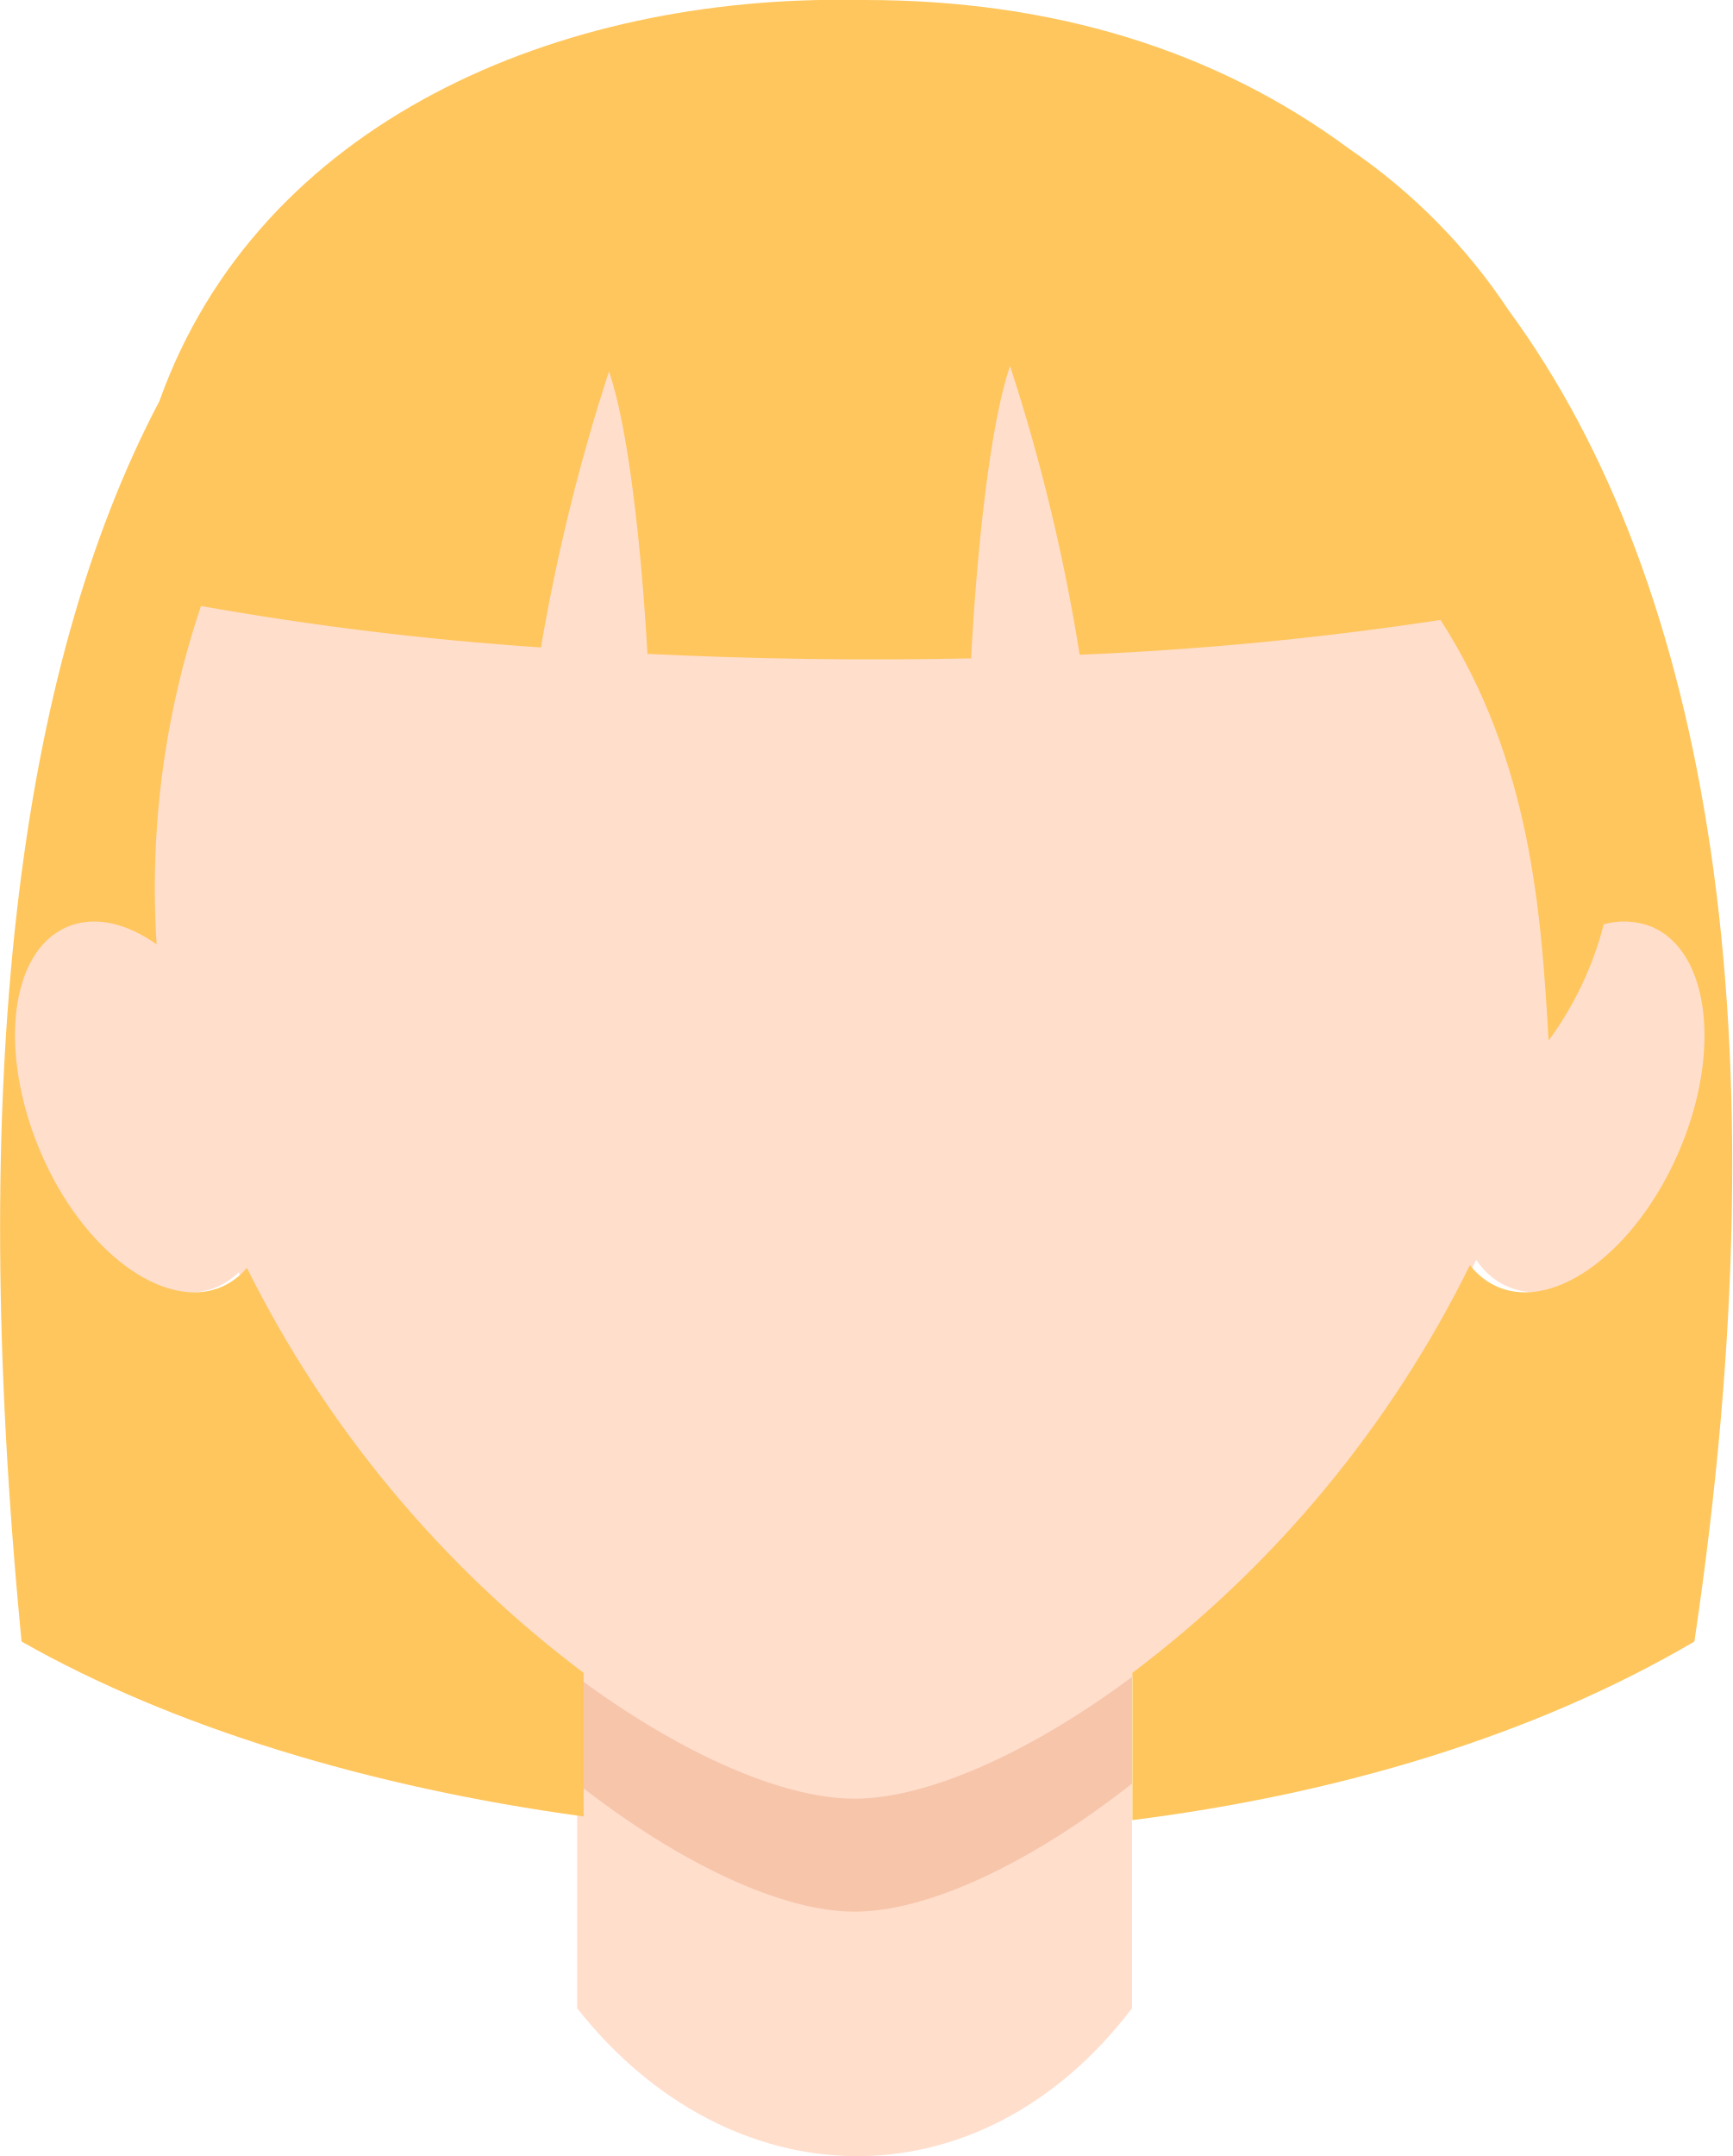
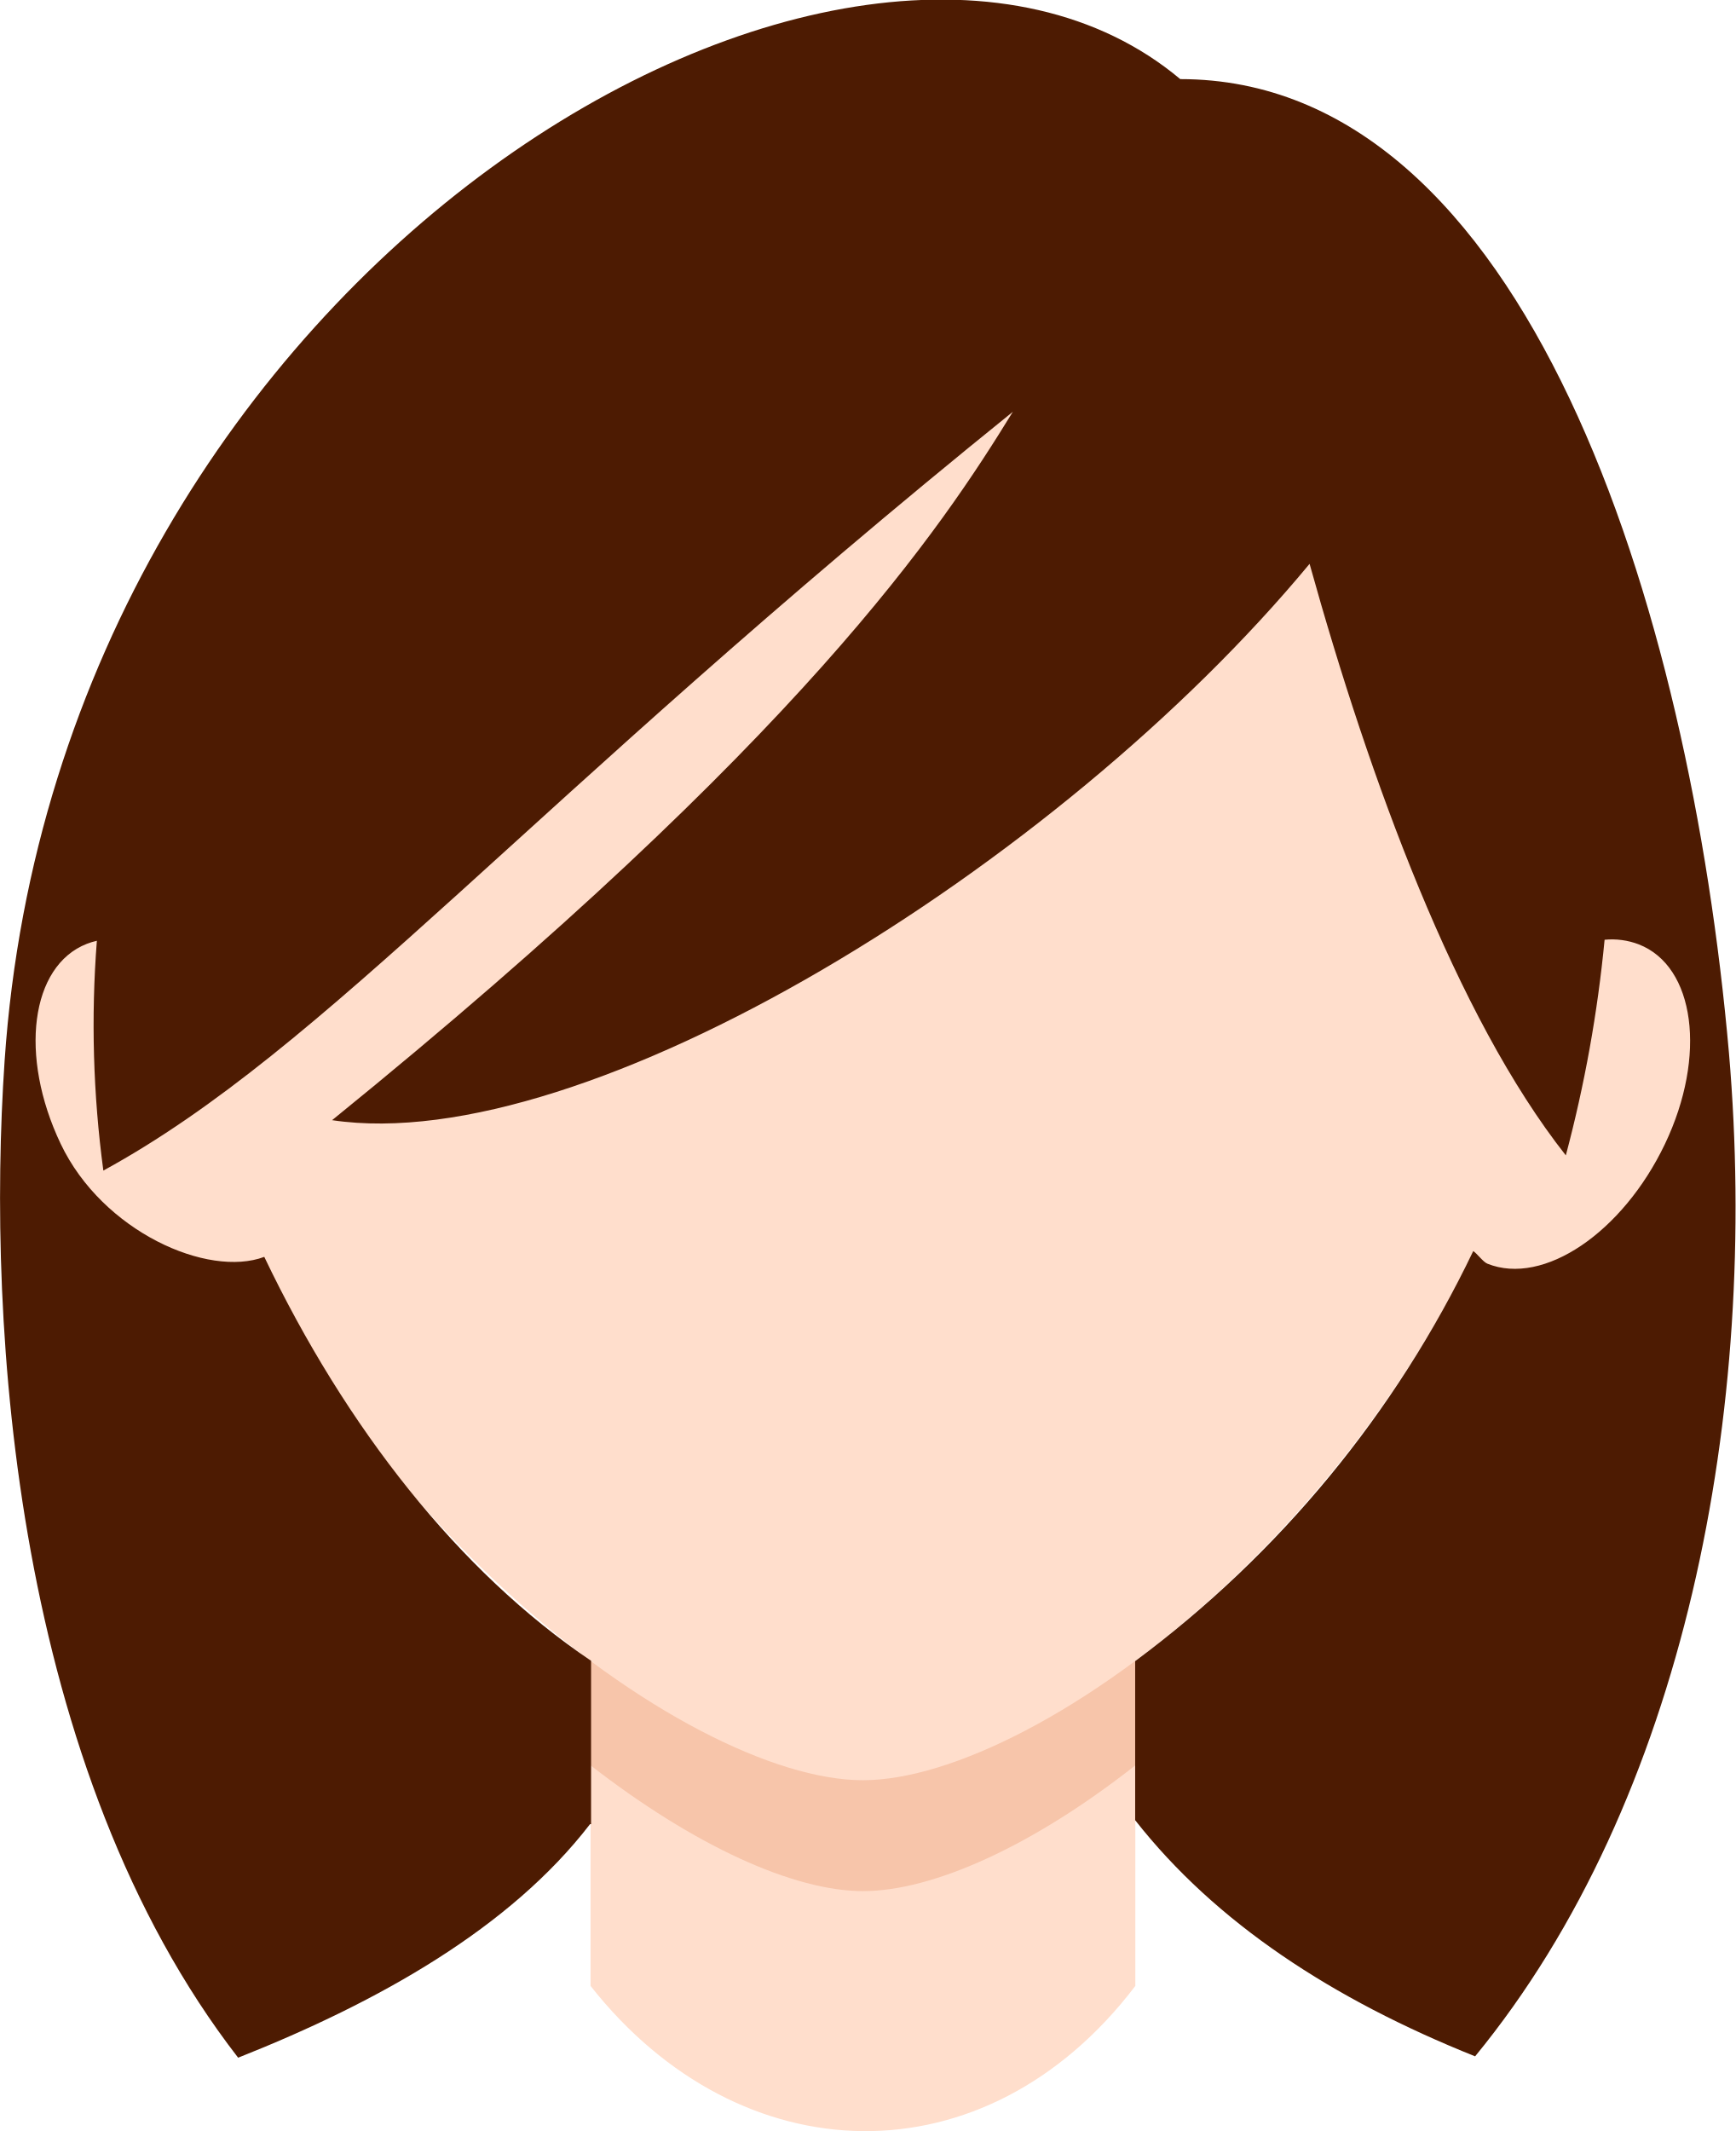
- <svg xmlns="http://www.w3.org/2000/svg" viewBox="0 0 99.56 123.88">
+ <svg xmlns="http://www.w3.org/2000/svg" viewBox="0 0 101.61 124.72">
  <defs>
-     <style>.cls-1,.cls-3{fill:#ffdecc;}.cls-1,.cls-2,.cls-4{fill-rule:evenodd;}.cls-2{fill:#f7c5aa;}.cls-4{fill:#ffc65d;}</style>
+     <style>.cls-1,.cls-3{fill:#ffdecc;}.cls-1,.cls-2,.cls-4{fill-rule:evenodd;}.cls-2{fill:#f7c5aa;}.cls-4{fill:#4d1b02;}</style>
  </defs>
  <g id="Capa_2" data-name="Capa 2">
    <g id="Capa_1-2" data-name="Capa 1">
-       <path class="cls-1" d="M65.06,76.33v39.06c-8.77,11.53-23.12,11.13-31.89,0V76.33C33.17,55.24,65.06,55.24,65.06,76.33Z" />
-       <path class="cls-2" d="M65.06,76.33v26.15c-6,4.72-11.85,7.36-15.94,7.36s-9.91-2.64-15.94-7.36V76.33C33.17,55.24,65.06,55.24,65.06,76.33Z" />
-       <path class="cls-1" d="M49.11,103.35C38.73,103.35,16.8,87,10,63.66,3.18,40.05,16.07,6.2,49.11,6.2S95,40.05,88.2,63.66C81.42,87,59.49,103.35,49.11,103.35Z" />
-       <ellipse class="cls-3" cx="7.99" cy="63.48" rx="6.58" ry="11.38" transform="translate(-24.4 8.31) rotate(-23.24)" />
-       <ellipse class="cls-3" cx="91.15" cy="63.48" rx="11.38" ry="6.58" transform="translate(-3.15 122.18) rotate(-66.76)" />
-       <path class="cls-4" d="M86.72,17.85a33.82,33.82,0,0,0-9.18-9.3C69.94,2.92,60.58,0,49.71,0h-.39C32.1-.33,14.89,7,9.16,23.05,1,38.54-1.89,62.06,1.24,94.32c8.64,4.91,20,8.38,32.3,10.05V96.12A65.72,65.72,0,0,1,14.19,72.85a4,4,0,0,1-1.45,1.09c-3.3,1.42-8-2.06-10.42-7.77S.55,54.68,3.85,53.26c1.54-.66,3.38-.25,5.15,1a50.83,50.83,0,0,1,2.55-19.44A180.39,180.39,0,0,0,31.09,37.2,111.36,111.36,0,0,1,35,21.34c1.1,3.17,1.86,10,2.21,16.23,6.06.3,12.35.39,18.6.26.34-6.4,1.11-13.54,2.24-16.8a108,108,0,0,1,4,16.59,189.82,189.82,0,0,0,20.74-2C88,43.72,88.58,52.48,89,59.79a19.4,19.4,0,0,0,3.17-6.68,4.29,4.29,0,0,1,2.78.15c3.3,1.42,4,7.2,1.54,12.91s-7.12,9.19-10.42,7.77a4.06,4.06,0,0,1-1.59-1.25A65.71,65.71,0,0,1,65.08,96.12v8.46c11.73-1.48,23-4.8,32.3-10.26C102.57,59.47,98.27,33.6,86.72,17.85Z" />
+       <path class="cls-1" d="M66.46,77.17v39.06c-8.77,11.53-23.12,11.13-31.89,0V77.17C34.57,56.08,66.46,56.08,66.46,77.17Z" />
+       <path class="cls-2" d="M66.46,77.17v26.15c-6,4.72-11.85,7.36-15.94,7.36S40.6,108,34.57,103.32V77.17C34.57,56.08,66.46,56.08,66.46,77.17Z" />
+       <path class="cls-1" d="M50.51,104.19c-10.38,0-32.31-16.32-39.09-39.69C4.58,40.89,17.47,7,50.51,7S96.45,40.89,89.6,64.5C82.82,87.87,60.89,104.19,50.51,104.19Z" />
+       <ellipse class="cls-3" cx="9.39" cy="64.32" rx="6.58" ry="11.38" transform="translate(-24.62 8.93) rotate(-23.24)" />
+       <ellipse class="cls-3" cx="92.55" cy="64.33" rx="11.38" ry="6.58" transform="translate(-3.08 123.98) rotate(-66.76)" />
+       <path class="cls-4" d="M101.21,61.63c-2.29-26.1-11.87-57-32.12-57C50-11.37,3.46,15.37.27,62.08c-1.07,15.71.61,41.49,13.67,58.35,8.25-3.27,15.92-7.59,20.6-13.67l.06,0,0-3.9V97.2C26.88,92,20.24,83.54,15.47,73.56,12.18,74.8,6,72.09,3.55,66.94S1.79,56.53,5.08,55.24a4.1,4.1,0,0,1,.59-.18,63.78,63.78,0,0,0,.38,13.45C19.15,61.35,30.68,47.19,59.29,24.1,55.13,30.87,47,43.21,19.44,65.56,34.28,67.78,61.92,50.79,76.66,33c3.52,12.64,8.58,26.48,15,34.62A77.93,77.93,0,0,0,93.93,55a4.41,4.41,0,0,1,2,.27c3.29,1.28,4,6.52,1.53,11.69s-7.1,8.32-10.39,7c-.25-.1-.61-.6-.83-.74a64.75,64.75,0,0,1-19.79,24v9.31c4.71,6,11.55,10.48,19.9,13.82C98.65,105.36,103,82.56,101.21,61.63Z" />
    </g>
  </g>
</svg>
